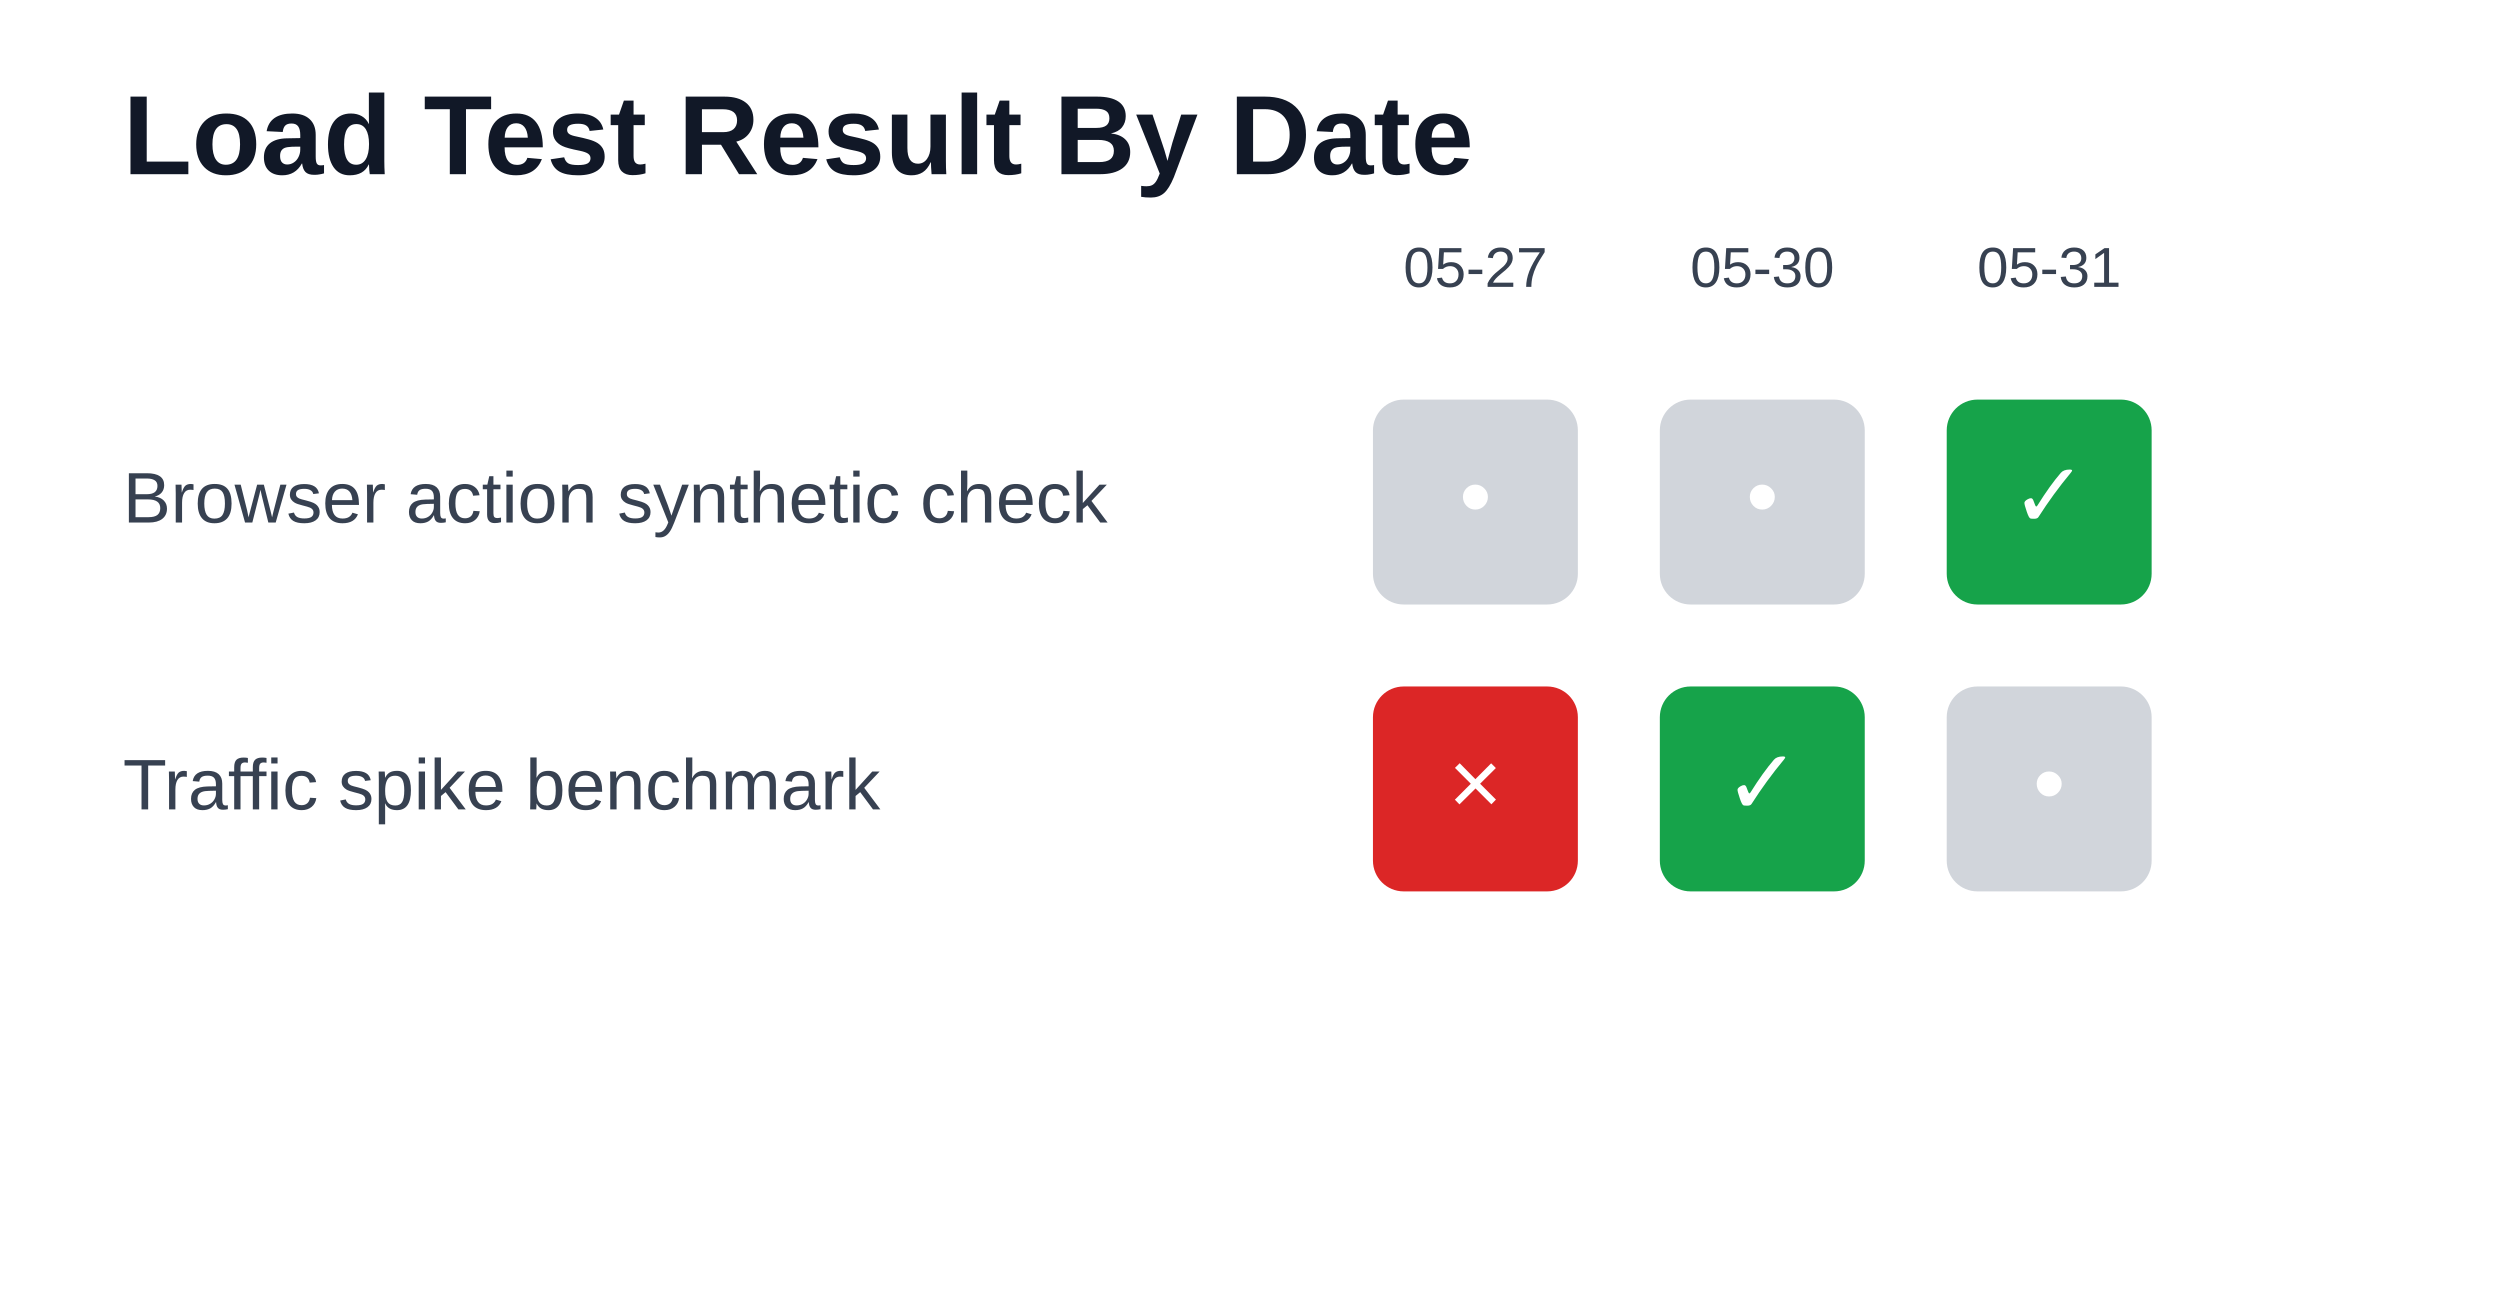
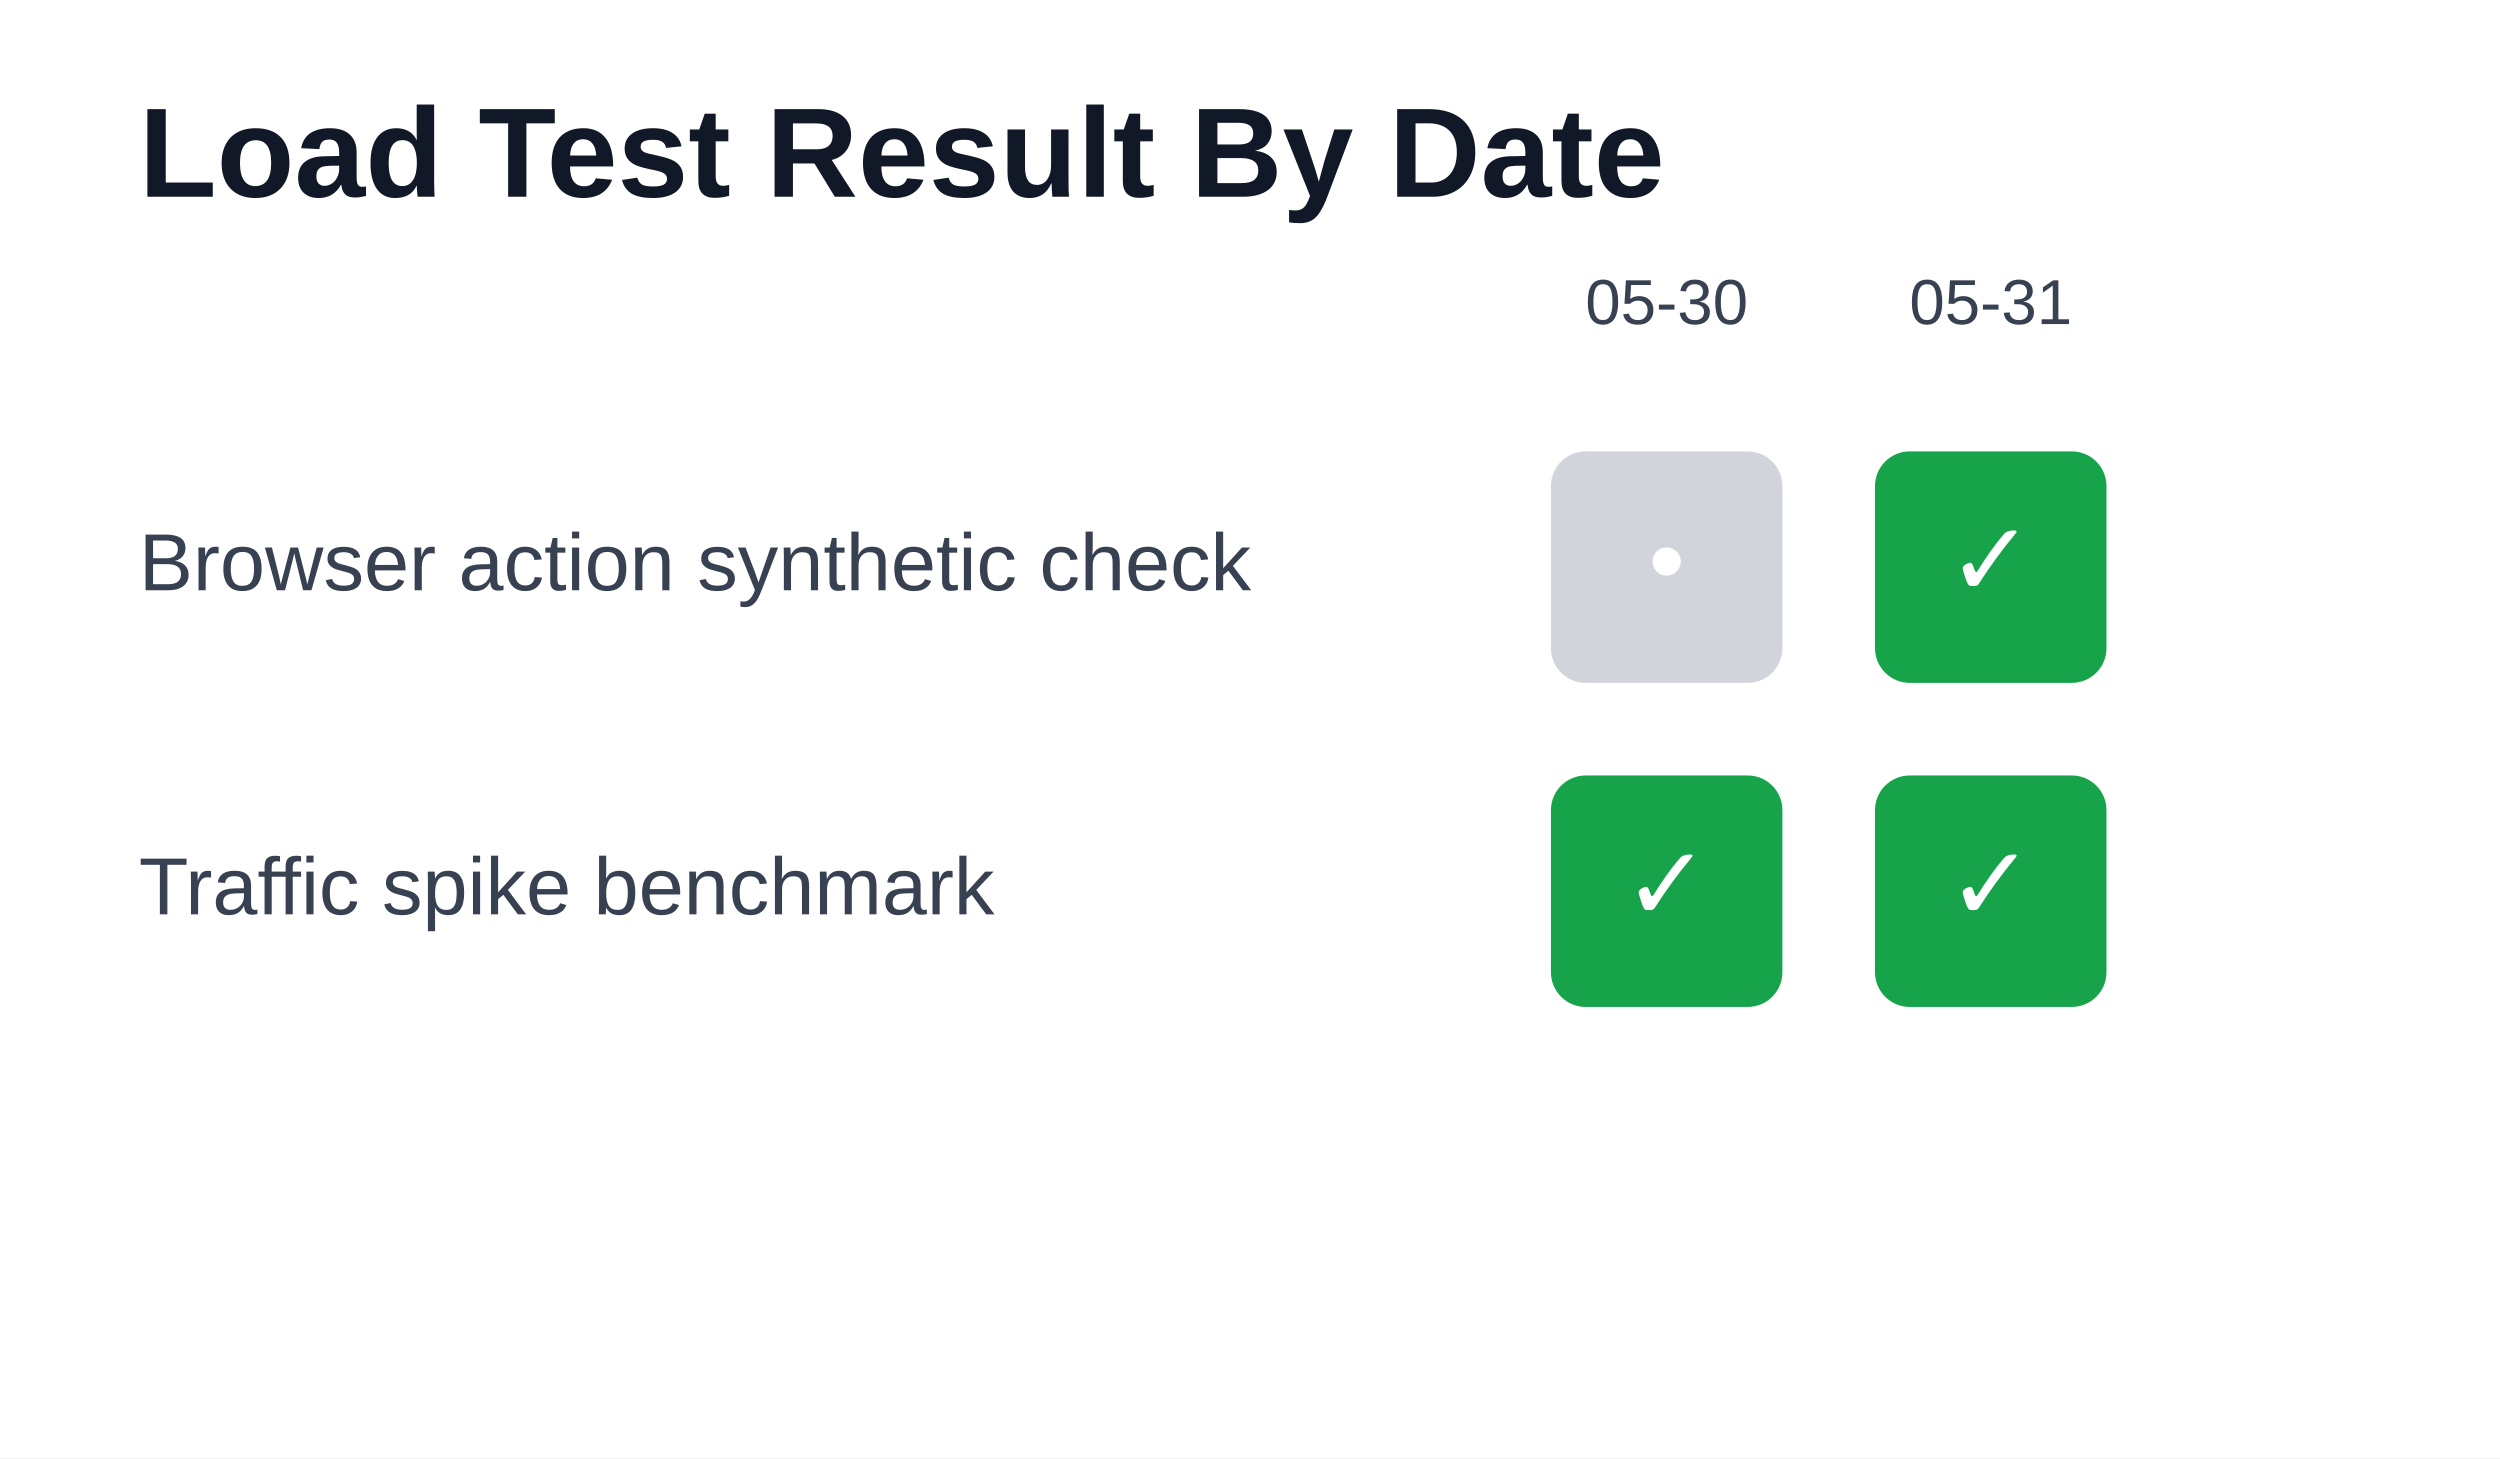
- <svg xmlns="http://www.w3.org/2000/svg" width="488" height="252" viewBox="0 0 488 252" role="img" aria-label="Load test result heatmap">
+ <svg xmlns="http://www.w3.org/2000/svg" width="432" height="252" viewBox="0 0 432 252" role="img" aria-label="Load test result heatmap">
  <rect width="100%" height="100%" fill="#ffffff" />
  <text x="24" y="34" font-family="Arial, sans-serif" font-size="22" font-weight="700" fill="#111827">Load Test Result By Date</text>
-   <text x="288" y="56" text-anchor="middle" font-family="Arial, sans-serif" font-size="11" fill="#374151">05-27</text>
-   <text x="344" y="56" text-anchor="middle" font-family="Arial, sans-serif" font-size="11" fill="#374151">05-30</text>
-   <text x="400" y="56" text-anchor="middle" font-family="Arial, sans-serif" font-size="11" fill="#374151">05-31</text>
+   <text x="288" y="56" text-anchor="middle" font-family="Arial, sans-serif" font-size="11" fill="#374151">05-30</text>
+   <text x="344" y="56" text-anchor="middle" font-family="Arial, sans-serif" font-size="11" fill="#374151">05-31</text>
  <text x="24" y="102" font-family="Arial, sans-serif" font-size="14" fill="#374151">Browser action synthetic check</text>
  <rect x="268" y="78" width="40" height="40" rx="6" fill="#d1d5db" />
  <text x="288" y="103" text-anchor="middle" font-family="Arial, sans-serif" font-size="18" fill="#ffffff">•</text>
-   <rect x="324" y="78" width="40" height="40" rx="6" fill="#d1d5db" />
-   <text x="344" y="103" text-anchor="middle" font-family="Arial, sans-serif" font-size="18" fill="#ffffff">•</text>
-   <rect x="380" y="78" width="40" height="40" rx="6" fill="#16a34a" />
-   <text x="400" y="103" text-anchor="middle" font-family="Arial, sans-serif" font-size="18" fill="#ffffff">✓</text>
+   <rect x="324" y="78" width="40" height="40" rx="6" fill="#16a34a" />
+   <text x="344" y="103" text-anchor="middle" font-family="Arial, sans-serif" font-size="18" fill="#ffffff">✓</text>
  <text x="24" y="158" font-family="Arial, sans-serif" font-size="14" fill="#374151">Traffic spike benchmark</text>
-   <rect x="268" y="134" width="40" height="40" rx="6" fill="#dc2626" />
-   <text x="288" y="159" text-anchor="middle" font-family="Arial, sans-serif" font-size="18" fill="#ffffff">×</text>
+   <rect x="268" y="134" width="40" height="40" rx="6" fill="#16a34a" />
+   <text x="288" y="159" text-anchor="middle" font-family="Arial, sans-serif" font-size="18" fill="#ffffff">✓</text>
  <rect x="324" y="134" width="40" height="40" rx="6" fill="#16a34a" />
  <text x="344" y="159" text-anchor="middle" font-family="Arial, sans-serif" font-size="18" fill="#ffffff">✓</text>
-   <rect x="380" y="134" width="40" height="40" rx="6" fill="#d1d5db" />
-   <text x="400" y="159" text-anchor="middle" font-family="Arial, sans-serif" font-size="18" fill="#ffffff">•</text>
</svg>
